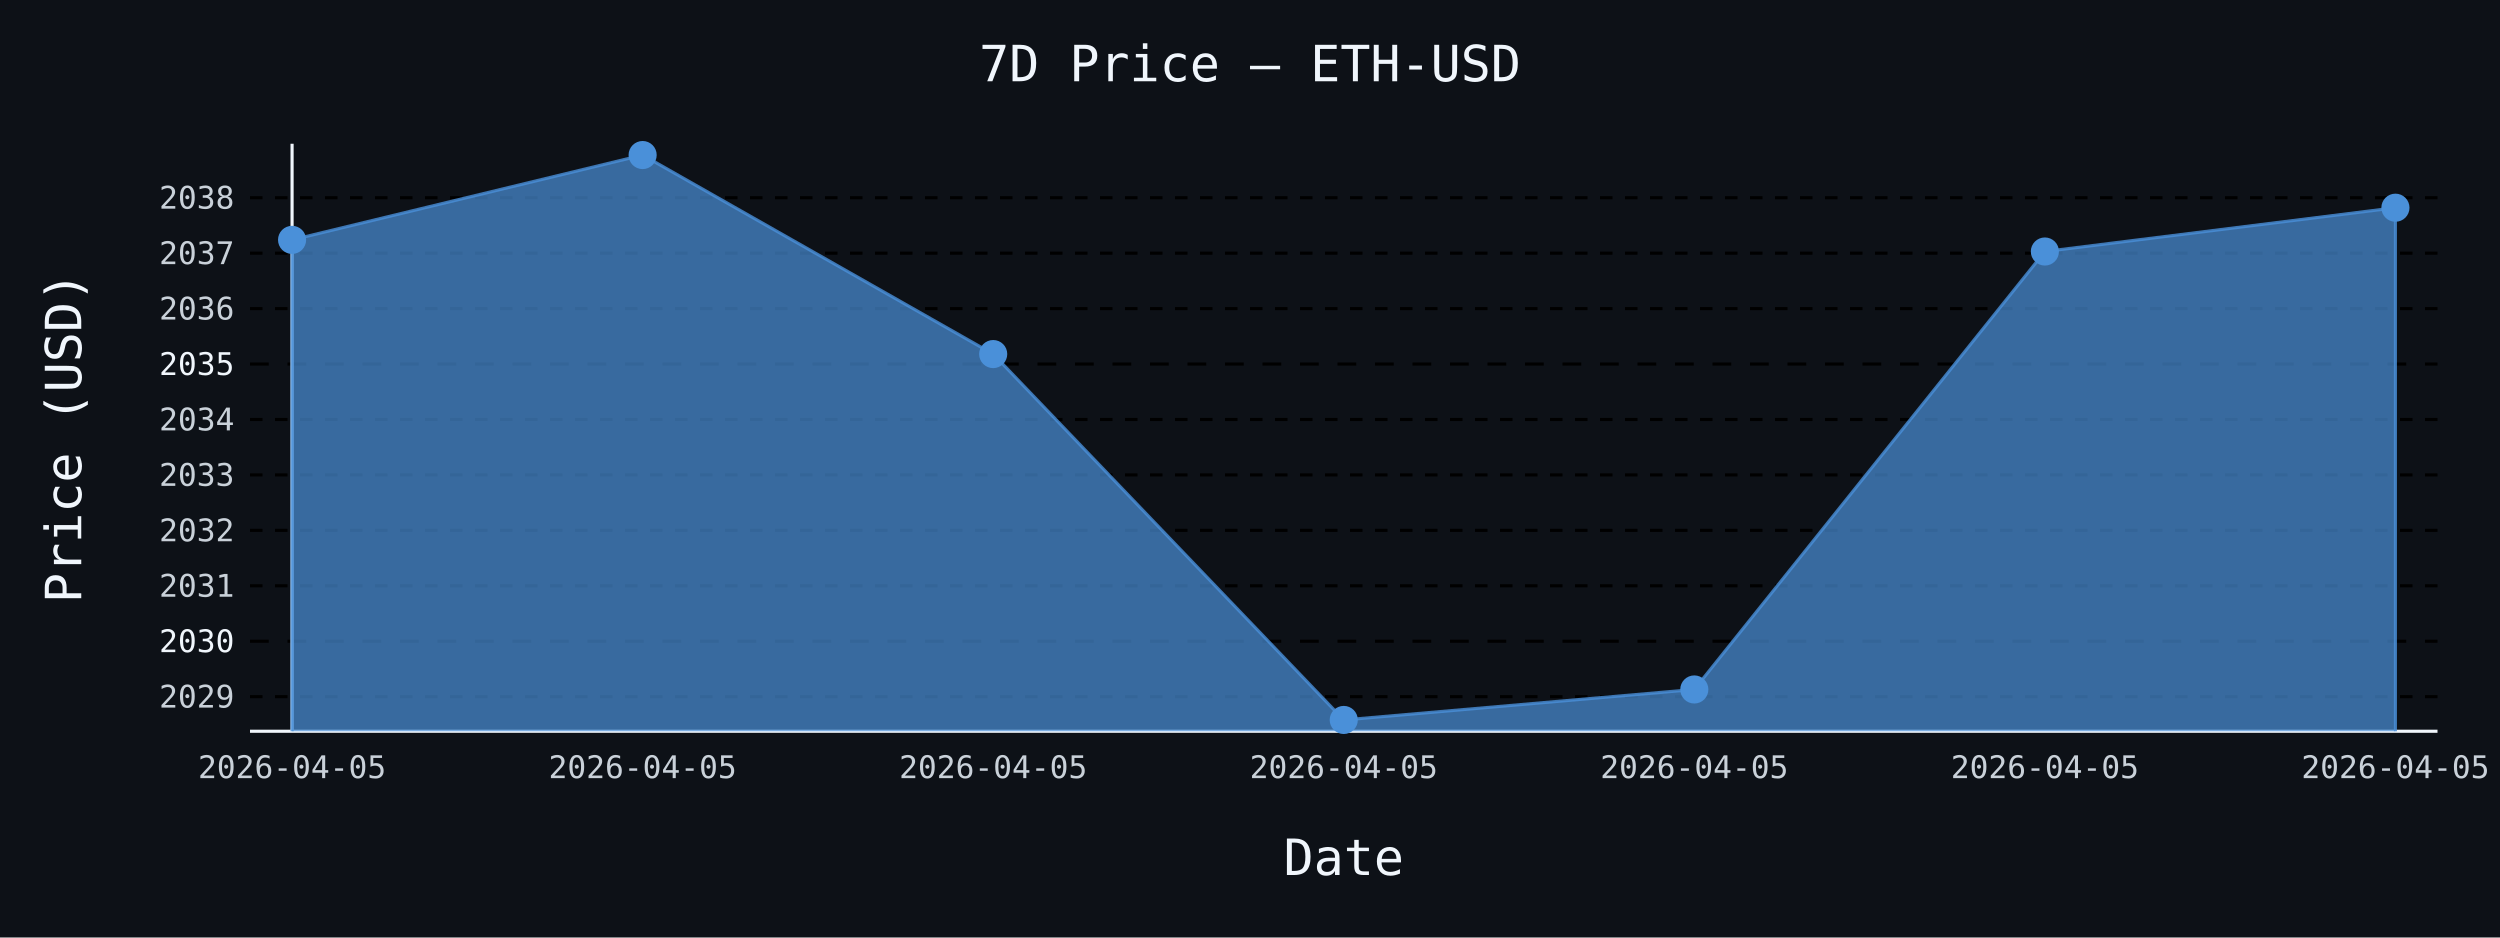
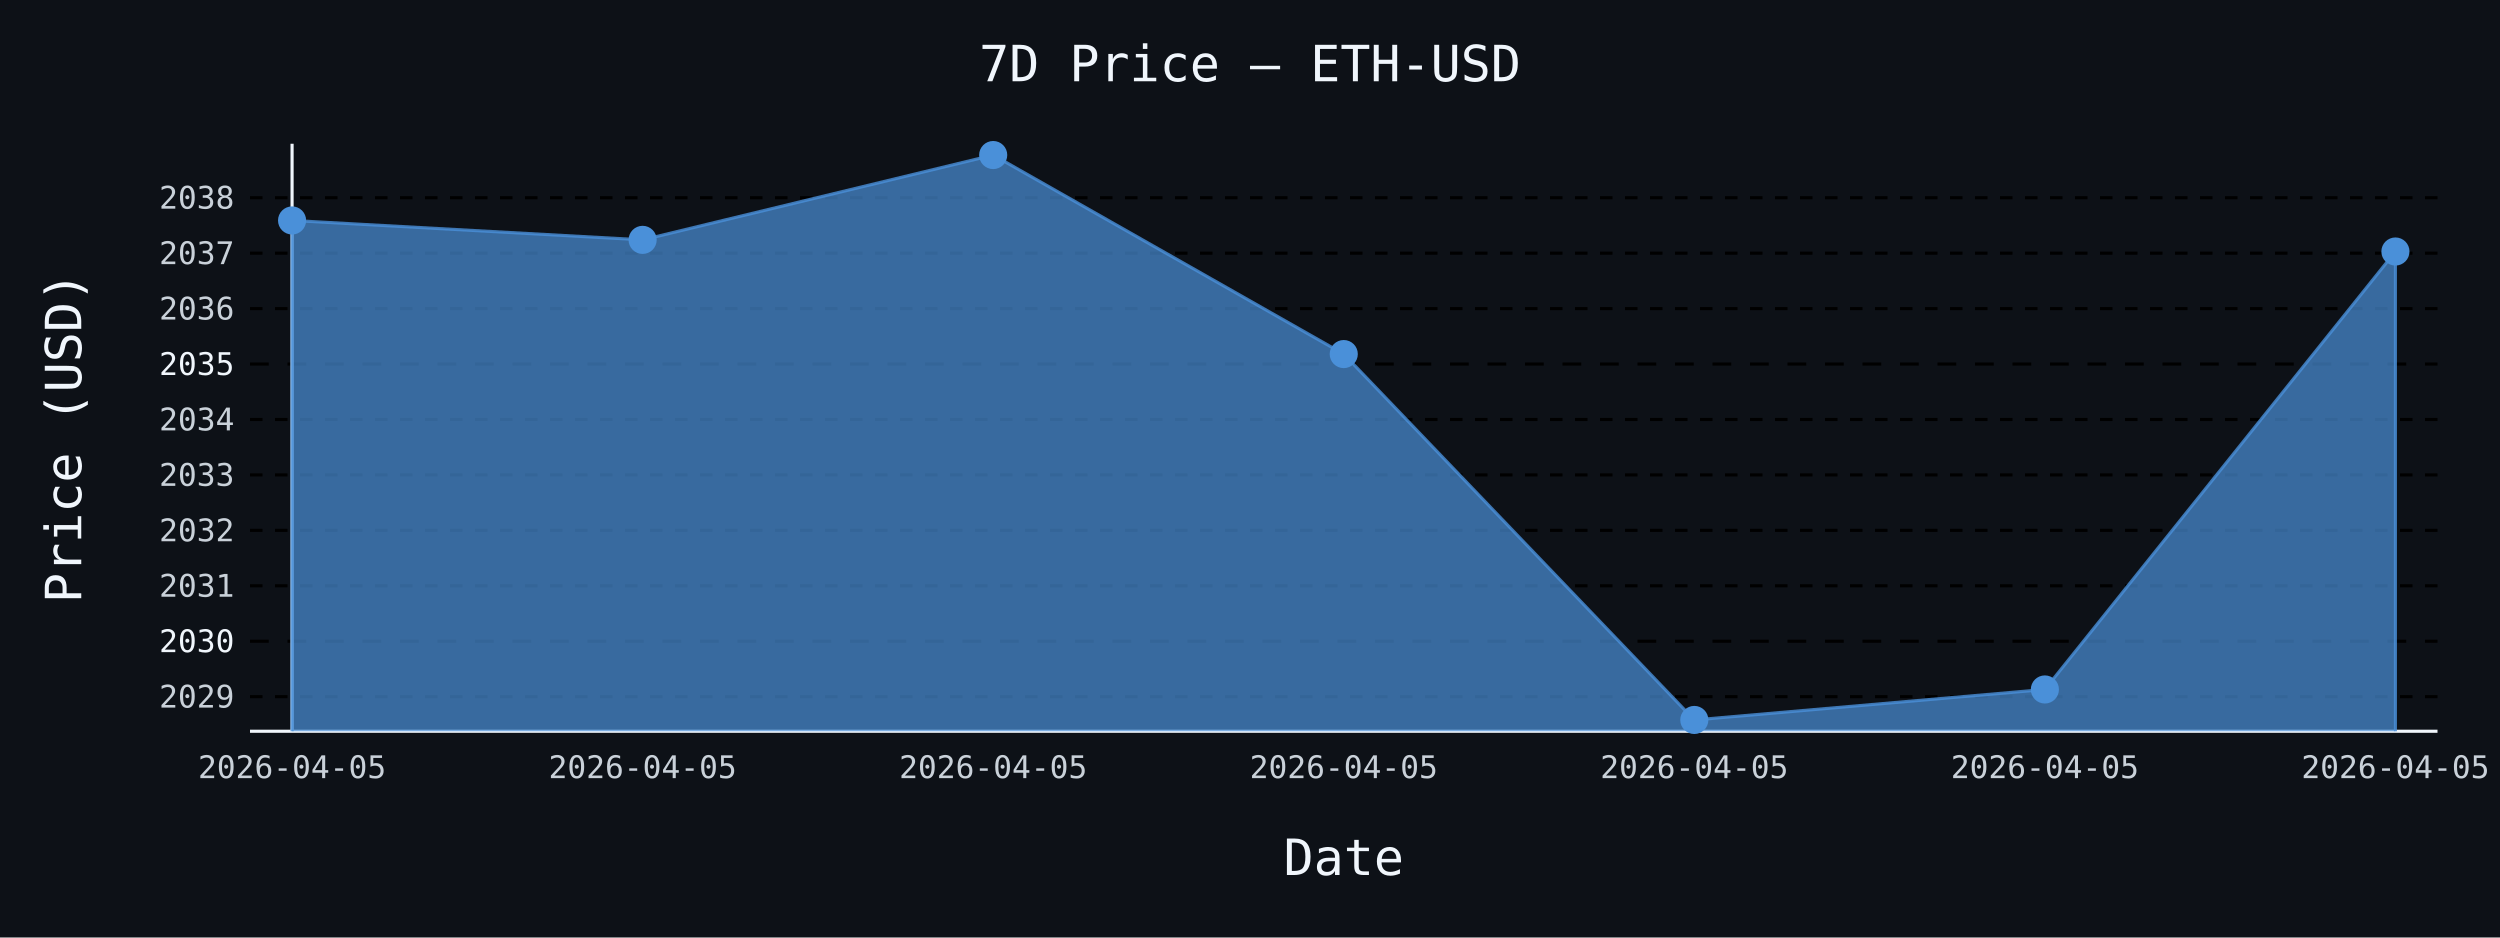
- <svg xmlns="http://www.w3.org/2000/svg" id="chart-c39487a5-42c3-44ff-9524-94d5f25ac0af" class="pygal-chart" viewBox="0 0 800 300">
+ <svg xmlns="http://www.w3.org/2000/svg" id="chart-05eab70b-7b46-4ba8-a49f-810bb2558359" class="pygal-chart" viewBox="0 0 800 300">
  <defs>
-     <style type="text/css">#chart-c39487a5-42c3-44ff-9524-94d5f25ac0af{-webkit-user-select:none;-webkit-font-smoothing:antialiased;font-family:monospace}#chart-c39487a5-42c3-44ff-9524-94d5f25ac0af .title{font-family:monospace;font-size:16px}#chart-c39487a5-42c3-44ff-9524-94d5f25ac0af .legends .legend text{font-family:monospace;font-size:14px}#chart-c39487a5-42c3-44ff-9524-94d5f25ac0af .axis text{font-family:monospace;font-size:10px}#chart-c39487a5-42c3-44ff-9524-94d5f25ac0af .axis text.major{font-family:monospace;font-size:10px}#chart-c39487a5-42c3-44ff-9524-94d5f25ac0af .text-overlay text.value{font-family:monospace;font-size:16px}#chart-c39487a5-42c3-44ff-9524-94d5f25ac0af .text-overlay text.label{font-family:monospace;font-size:10px}#chart-c39487a5-42c3-44ff-9524-94d5f25ac0af .tooltip{font-family:monospace;font-size:14px}#chart-c39487a5-42c3-44ff-9524-94d5f25ac0af text.no_data{font-family:monospace;font-size:64px}
- #chart-c39487a5-42c3-44ff-9524-94d5f25ac0af{background-color:#0d1117}#chart-c39487a5-42c3-44ff-9524-94d5f25ac0af path,#chart-c39487a5-42c3-44ff-9524-94d5f25ac0af line,#chart-c39487a5-42c3-44ff-9524-94d5f25ac0af rect,#chart-c39487a5-42c3-44ff-9524-94d5f25ac0af circle{-webkit-transition:150ms;-moz-transition:150ms;transition:150ms}#chart-c39487a5-42c3-44ff-9524-94d5f25ac0af .graph &gt; .background{fill:#0d1117}#chart-c39487a5-42c3-44ff-9524-94d5f25ac0af .plot &gt; .background{fill:#0d1117}#chart-c39487a5-42c3-44ff-9524-94d5f25ac0af .graph{fill:#c9d1d9}#chart-c39487a5-42c3-44ff-9524-94d5f25ac0af text.no_data{fill:#f0f6fc}#chart-c39487a5-42c3-44ff-9524-94d5f25ac0af .title{fill:#f0f6fc}#chart-c39487a5-42c3-44ff-9524-94d5f25ac0af .legends .legend text{fill:#c9d1d9}#chart-c39487a5-42c3-44ff-9524-94d5f25ac0af .legends .legend:hover text{fill:#f0f6fc}#chart-c39487a5-42c3-44ff-9524-94d5f25ac0af .axis .line{stroke:#f0f6fc}#chart-c39487a5-42c3-44ff-9524-94d5f25ac0af .axis .guide.line{stroke:#8b949e}#chart-c39487a5-42c3-44ff-9524-94d5f25ac0af .axis .major.line{stroke:#c9d1d9}#chart-c39487a5-42c3-44ff-9524-94d5f25ac0af .axis text.major{fill:#f0f6fc}#chart-c39487a5-42c3-44ff-9524-94d5f25ac0af .axis.y .guides:hover .guide.line,#chart-c39487a5-42c3-44ff-9524-94d5f25ac0af .line-graph .axis.x .guides:hover .guide.line,#chart-c39487a5-42c3-44ff-9524-94d5f25ac0af .stackedline-graph .axis.x .guides:hover .guide.line,#chart-c39487a5-42c3-44ff-9524-94d5f25ac0af .xy-graph .axis.x .guides:hover .guide.line{stroke:#f0f6fc}#chart-c39487a5-42c3-44ff-9524-94d5f25ac0af .axis .guides:hover text{fill:#f0f6fc}#chart-c39487a5-42c3-44ff-9524-94d5f25ac0af .reactive{fill-opacity:.7;stroke-opacity:.8;stroke-width:1}#chart-c39487a5-42c3-44ff-9524-94d5f25ac0af .ci{stroke:#c9d1d9}#chart-c39487a5-42c3-44ff-9524-94d5f25ac0af .reactive.active,#chart-c39487a5-42c3-44ff-9524-94d5f25ac0af .active .reactive{fill-opacity:.8;stroke-opacity:.9;stroke-width:4}#chart-c39487a5-42c3-44ff-9524-94d5f25ac0af .ci .reactive.active{stroke-width:1.5}#chart-c39487a5-42c3-44ff-9524-94d5f25ac0af .series text{fill:#f0f6fc}#chart-c39487a5-42c3-44ff-9524-94d5f25ac0af .tooltip rect{fill:#0d1117;stroke:#f0f6fc;-webkit-transition:opacity 150ms;-moz-transition:opacity 150ms;transition:opacity 150ms}#chart-c39487a5-42c3-44ff-9524-94d5f25ac0af .tooltip .label{fill:#c9d1d9}#chart-c39487a5-42c3-44ff-9524-94d5f25ac0af .tooltip .label{fill:#c9d1d9}#chart-c39487a5-42c3-44ff-9524-94d5f25ac0af .tooltip .legend{font-size:.8em;fill:#8b949e}#chart-c39487a5-42c3-44ff-9524-94d5f25ac0af .tooltip .x_label{font-size:.6em;fill:#f0f6fc}#chart-c39487a5-42c3-44ff-9524-94d5f25ac0af .tooltip .xlink{font-size:.5em;text-decoration:underline}#chart-c39487a5-42c3-44ff-9524-94d5f25ac0af .tooltip .value{font-size:1.5em}#chart-c39487a5-42c3-44ff-9524-94d5f25ac0af .bound{font-size:.5em}#chart-c39487a5-42c3-44ff-9524-94d5f25ac0af .max-value{font-size:.75em;fill:#8b949e}#chart-c39487a5-42c3-44ff-9524-94d5f25ac0af .map-element{fill:#0d1117;stroke:#8b949e !important}#chart-c39487a5-42c3-44ff-9524-94d5f25ac0af .map-element .reactive{fill-opacity:inherit;stroke-opacity:inherit}#chart-c39487a5-42c3-44ff-9524-94d5f25ac0af .color-0,#chart-c39487a5-42c3-44ff-9524-94d5f25ac0af .color-0 a:visited{stroke:#4a90d9;fill:#4a90d9}#chart-c39487a5-42c3-44ff-9524-94d5f25ac0af .text-overlay .color-0 text{fill:black}
- #chart-c39487a5-42c3-44ff-9524-94d5f25ac0af text.no_data{text-anchor:middle}#chart-c39487a5-42c3-44ff-9524-94d5f25ac0af .guide.line{fill:none}#chart-c39487a5-42c3-44ff-9524-94d5f25ac0af .centered{text-anchor:middle}#chart-c39487a5-42c3-44ff-9524-94d5f25ac0af .title{text-anchor:middle}#chart-c39487a5-42c3-44ff-9524-94d5f25ac0af .legends .legend text{fill-opacity:1}#chart-c39487a5-42c3-44ff-9524-94d5f25ac0af .axis.x text{text-anchor:middle}#chart-c39487a5-42c3-44ff-9524-94d5f25ac0af .axis.x:not(.web) text[transform]{text-anchor:start}#chart-c39487a5-42c3-44ff-9524-94d5f25ac0af .axis.x:not(.web) text[transform].backwards{text-anchor:end}#chart-c39487a5-42c3-44ff-9524-94d5f25ac0af .axis.y text{text-anchor:end}#chart-c39487a5-42c3-44ff-9524-94d5f25ac0af .axis.y text[transform].backwards{text-anchor:start}#chart-c39487a5-42c3-44ff-9524-94d5f25ac0af .axis.y2 text{text-anchor:start}#chart-c39487a5-42c3-44ff-9524-94d5f25ac0af .axis.y2 text[transform].backwards{text-anchor:end}#chart-c39487a5-42c3-44ff-9524-94d5f25ac0af .axis .guide.line{stroke-dasharray:4,4;stroke:black}#chart-c39487a5-42c3-44ff-9524-94d5f25ac0af .axis .major.guide.line{stroke-dasharray:6,6;stroke:black}#chart-c39487a5-42c3-44ff-9524-94d5f25ac0af .horizontal .axis.y .guide.line,#chart-c39487a5-42c3-44ff-9524-94d5f25ac0af .horizontal .axis.y2 .guide.line,#chart-c39487a5-42c3-44ff-9524-94d5f25ac0af .vertical .axis.x .guide.line{opacity:0}#chart-c39487a5-42c3-44ff-9524-94d5f25ac0af .horizontal .axis.always_show .guide.line,#chart-c39487a5-42c3-44ff-9524-94d5f25ac0af .vertical .axis.always_show .guide.line{opacity:1 !important}#chart-c39487a5-42c3-44ff-9524-94d5f25ac0af .axis.y .guides:hover .guide.line,#chart-c39487a5-42c3-44ff-9524-94d5f25ac0af .axis.y2 .guides:hover .guide.line,#chart-c39487a5-42c3-44ff-9524-94d5f25ac0af .axis.x .guides:hover .guide.line{opacity:1}#chart-c39487a5-42c3-44ff-9524-94d5f25ac0af .axis .guides:hover text{opacity:1}#chart-c39487a5-42c3-44ff-9524-94d5f25ac0af .nofill{fill:none}#chart-c39487a5-42c3-44ff-9524-94d5f25ac0af .subtle-fill{fill-opacity:.2}#chart-c39487a5-42c3-44ff-9524-94d5f25ac0af .dot{stroke-width:1px;fill-opacity:1;stroke-opacity:1}#chart-c39487a5-42c3-44ff-9524-94d5f25ac0af .dot.active{stroke-width:5px}#chart-c39487a5-42c3-44ff-9524-94d5f25ac0af .dot.negative{fill:transparent}#chart-c39487a5-42c3-44ff-9524-94d5f25ac0af text,#chart-c39487a5-42c3-44ff-9524-94d5f25ac0af tspan{stroke:none !important}#chart-c39487a5-42c3-44ff-9524-94d5f25ac0af .series text.active{opacity:1}#chart-c39487a5-42c3-44ff-9524-94d5f25ac0af .tooltip rect{fill-opacity:.95;stroke-width:.5}#chart-c39487a5-42c3-44ff-9524-94d5f25ac0af .tooltip text{fill-opacity:1}#chart-c39487a5-42c3-44ff-9524-94d5f25ac0af .showable{visibility:hidden}#chart-c39487a5-42c3-44ff-9524-94d5f25ac0af .showable.shown{visibility:visible}#chart-c39487a5-42c3-44ff-9524-94d5f25ac0af .gauge-background{fill:rgba(229,229,229,1);stroke:none}#chart-c39487a5-42c3-44ff-9524-94d5f25ac0af .bg-lines{stroke:#0d1117;stroke-width:2px}</style>
+     <style type="text/css">#chart-05eab70b-7b46-4ba8-a49f-810bb2558359{-webkit-user-select:none;-webkit-font-smoothing:antialiased;font-family:monospace}#chart-05eab70b-7b46-4ba8-a49f-810bb2558359 .title{font-family:monospace;font-size:16px}#chart-05eab70b-7b46-4ba8-a49f-810bb2558359 .legends .legend text{font-family:monospace;font-size:14px}#chart-05eab70b-7b46-4ba8-a49f-810bb2558359 .axis text{font-family:monospace;font-size:10px}#chart-05eab70b-7b46-4ba8-a49f-810bb2558359 .axis text.major{font-family:monospace;font-size:10px}#chart-05eab70b-7b46-4ba8-a49f-810bb2558359 .text-overlay text.value{font-family:monospace;font-size:16px}#chart-05eab70b-7b46-4ba8-a49f-810bb2558359 .text-overlay text.label{font-family:monospace;font-size:10px}#chart-05eab70b-7b46-4ba8-a49f-810bb2558359 .tooltip{font-family:monospace;font-size:14px}#chart-05eab70b-7b46-4ba8-a49f-810bb2558359 text.no_data{font-family:monospace;font-size:64px}
+ #chart-05eab70b-7b46-4ba8-a49f-810bb2558359{background-color:#0d1117}#chart-05eab70b-7b46-4ba8-a49f-810bb2558359 path,#chart-05eab70b-7b46-4ba8-a49f-810bb2558359 line,#chart-05eab70b-7b46-4ba8-a49f-810bb2558359 rect,#chart-05eab70b-7b46-4ba8-a49f-810bb2558359 circle{-webkit-transition:150ms;-moz-transition:150ms;transition:150ms}#chart-05eab70b-7b46-4ba8-a49f-810bb2558359 .graph &gt; .background{fill:#0d1117}#chart-05eab70b-7b46-4ba8-a49f-810bb2558359 .plot &gt; .background{fill:#0d1117}#chart-05eab70b-7b46-4ba8-a49f-810bb2558359 .graph{fill:#c9d1d9}#chart-05eab70b-7b46-4ba8-a49f-810bb2558359 text.no_data{fill:#f0f6fc}#chart-05eab70b-7b46-4ba8-a49f-810bb2558359 .title{fill:#f0f6fc}#chart-05eab70b-7b46-4ba8-a49f-810bb2558359 .legends .legend text{fill:#c9d1d9}#chart-05eab70b-7b46-4ba8-a49f-810bb2558359 .legends .legend:hover text{fill:#f0f6fc}#chart-05eab70b-7b46-4ba8-a49f-810bb2558359 .axis .line{stroke:#f0f6fc}#chart-05eab70b-7b46-4ba8-a49f-810bb2558359 .axis .guide.line{stroke:#8b949e}#chart-05eab70b-7b46-4ba8-a49f-810bb2558359 .axis .major.line{stroke:#c9d1d9}#chart-05eab70b-7b46-4ba8-a49f-810bb2558359 .axis text.major{fill:#f0f6fc}#chart-05eab70b-7b46-4ba8-a49f-810bb2558359 .axis.y .guides:hover .guide.line,#chart-05eab70b-7b46-4ba8-a49f-810bb2558359 .line-graph .axis.x .guides:hover .guide.line,#chart-05eab70b-7b46-4ba8-a49f-810bb2558359 .stackedline-graph .axis.x .guides:hover .guide.line,#chart-05eab70b-7b46-4ba8-a49f-810bb2558359 .xy-graph .axis.x .guides:hover .guide.line{stroke:#f0f6fc}#chart-05eab70b-7b46-4ba8-a49f-810bb2558359 .axis .guides:hover text{fill:#f0f6fc}#chart-05eab70b-7b46-4ba8-a49f-810bb2558359 .reactive{fill-opacity:.7;stroke-opacity:.8;stroke-width:1}#chart-05eab70b-7b46-4ba8-a49f-810bb2558359 .ci{stroke:#c9d1d9}#chart-05eab70b-7b46-4ba8-a49f-810bb2558359 .reactive.active,#chart-05eab70b-7b46-4ba8-a49f-810bb2558359 .active .reactive{fill-opacity:.8;stroke-opacity:.9;stroke-width:4}#chart-05eab70b-7b46-4ba8-a49f-810bb2558359 .ci .reactive.active{stroke-width:1.5}#chart-05eab70b-7b46-4ba8-a49f-810bb2558359 .series text{fill:#f0f6fc}#chart-05eab70b-7b46-4ba8-a49f-810bb2558359 .tooltip rect{fill:#0d1117;stroke:#f0f6fc;-webkit-transition:opacity 150ms;-moz-transition:opacity 150ms;transition:opacity 150ms}#chart-05eab70b-7b46-4ba8-a49f-810bb2558359 .tooltip .label{fill:#c9d1d9}#chart-05eab70b-7b46-4ba8-a49f-810bb2558359 .tooltip .label{fill:#c9d1d9}#chart-05eab70b-7b46-4ba8-a49f-810bb2558359 .tooltip .legend{font-size:.8em;fill:#8b949e}#chart-05eab70b-7b46-4ba8-a49f-810bb2558359 .tooltip .x_label{font-size:.6em;fill:#f0f6fc}#chart-05eab70b-7b46-4ba8-a49f-810bb2558359 .tooltip .xlink{font-size:.5em;text-decoration:underline}#chart-05eab70b-7b46-4ba8-a49f-810bb2558359 .tooltip .value{font-size:1.5em}#chart-05eab70b-7b46-4ba8-a49f-810bb2558359 .bound{font-size:.5em}#chart-05eab70b-7b46-4ba8-a49f-810bb2558359 .max-value{font-size:.75em;fill:#8b949e}#chart-05eab70b-7b46-4ba8-a49f-810bb2558359 .map-element{fill:#0d1117;stroke:#8b949e !important}#chart-05eab70b-7b46-4ba8-a49f-810bb2558359 .map-element .reactive{fill-opacity:inherit;stroke-opacity:inherit}#chart-05eab70b-7b46-4ba8-a49f-810bb2558359 .color-0,#chart-05eab70b-7b46-4ba8-a49f-810bb2558359 .color-0 a:visited{stroke:#4a90d9;fill:#4a90d9}#chart-05eab70b-7b46-4ba8-a49f-810bb2558359 .text-overlay .color-0 text{fill:black}
+ #chart-05eab70b-7b46-4ba8-a49f-810bb2558359 text.no_data{text-anchor:middle}#chart-05eab70b-7b46-4ba8-a49f-810bb2558359 .guide.line{fill:none}#chart-05eab70b-7b46-4ba8-a49f-810bb2558359 .centered{text-anchor:middle}#chart-05eab70b-7b46-4ba8-a49f-810bb2558359 .title{text-anchor:middle}#chart-05eab70b-7b46-4ba8-a49f-810bb2558359 .legends .legend text{fill-opacity:1}#chart-05eab70b-7b46-4ba8-a49f-810bb2558359 .axis.x text{text-anchor:middle}#chart-05eab70b-7b46-4ba8-a49f-810bb2558359 .axis.x:not(.web) text[transform]{text-anchor:start}#chart-05eab70b-7b46-4ba8-a49f-810bb2558359 .axis.x:not(.web) text[transform].backwards{text-anchor:end}#chart-05eab70b-7b46-4ba8-a49f-810bb2558359 .axis.y text{text-anchor:end}#chart-05eab70b-7b46-4ba8-a49f-810bb2558359 .axis.y text[transform].backwards{text-anchor:start}#chart-05eab70b-7b46-4ba8-a49f-810bb2558359 .axis.y2 text{text-anchor:start}#chart-05eab70b-7b46-4ba8-a49f-810bb2558359 .axis.y2 text[transform].backwards{text-anchor:end}#chart-05eab70b-7b46-4ba8-a49f-810bb2558359 .axis .guide.line{stroke-dasharray:4,4;stroke:black}#chart-05eab70b-7b46-4ba8-a49f-810bb2558359 .axis .major.guide.line{stroke-dasharray:6,6;stroke:black}#chart-05eab70b-7b46-4ba8-a49f-810bb2558359 .horizontal .axis.y .guide.line,#chart-05eab70b-7b46-4ba8-a49f-810bb2558359 .horizontal .axis.y2 .guide.line,#chart-05eab70b-7b46-4ba8-a49f-810bb2558359 .vertical .axis.x .guide.line{opacity:0}#chart-05eab70b-7b46-4ba8-a49f-810bb2558359 .horizontal .axis.always_show .guide.line,#chart-05eab70b-7b46-4ba8-a49f-810bb2558359 .vertical .axis.always_show .guide.line{opacity:1 !important}#chart-05eab70b-7b46-4ba8-a49f-810bb2558359 .axis.y .guides:hover .guide.line,#chart-05eab70b-7b46-4ba8-a49f-810bb2558359 .axis.y2 .guides:hover .guide.line,#chart-05eab70b-7b46-4ba8-a49f-810bb2558359 .axis.x .guides:hover .guide.line{opacity:1}#chart-05eab70b-7b46-4ba8-a49f-810bb2558359 .axis .guides:hover text{opacity:1}#chart-05eab70b-7b46-4ba8-a49f-810bb2558359 .nofill{fill:none}#chart-05eab70b-7b46-4ba8-a49f-810bb2558359 .subtle-fill{fill-opacity:.2}#chart-05eab70b-7b46-4ba8-a49f-810bb2558359 .dot{stroke-width:1px;fill-opacity:1;stroke-opacity:1}#chart-05eab70b-7b46-4ba8-a49f-810bb2558359 .dot.active{stroke-width:5px}#chart-05eab70b-7b46-4ba8-a49f-810bb2558359 .dot.negative{fill:transparent}#chart-05eab70b-7b46-4ba8-a49f-810bb2558359 text,#chart-05eab70b-7b46-4ba8-a49f-810bb2558359 tspan{stroke:none !important}#chart-05eab70b-7b46-4ba8-a49f-810bb2558359 .series text.active{opacity:1}#chart-05eab70b-7b46-4ba8-a49f-810bb2558359 .tooltip rect{fill-opacity:.95;stroke-width:.5}#chart-05eab70b-7b46-4ba8-a49f-810bb2558359 .tooltip text{fill-opacity:1}#chart-05eab70b-7b46-4ba8-a49f-810bb2558359 .showable{visibility:hidden}#chart-05eab70b-7b46-4ba8-a49f-810bb2558359 .showable.shown{visibility:visible}#chart-05eab70b-7b46-4ba8-a49f-810bb2558359 .gauge-background{fill:rgba(229,229,229,1);stroke:none}#chart-05eab70b-7b46-4ba8-a49f-810bb2558359 .bg-lines{stroke:#0d1117;stroke-width:2px}</style>
  </defs>
  <g class="graph line-graph vertical">
    <rect x="0" y="0" width="800" height="300" class="background" />
    <g transform="translate(80, 46)" class="plot">
      <rect x="0" y="0" width="700.0" height="188" class="background" />
      <g class="axis y always_show">
        <path d="M0 188 h700" class="line" />
        <g class="guides">
          <path d="M0 176.934 h700" class="guide line" />
          <text x="-5" y="180.434" class="">2029</text>
        </g>
        <g class="guides">
          <path d="M0 159.194 h700" class="major guide line" />
          <text x="-5" y="162.694" class="major">2030</text>
        </g>
        <g class="guides">
          <path d="M0 141.454 h700" class="guide line" />
          <text x="-5" y="144.954" class="">2031</text>
        </g>
        <g class="guides">
          <path d="M0 123.714 h700" class="guide line" />
          <text x="-5" y="127.214" class="">2032</text>
        </g>
        <g class="guides">
          <path d="M0 105.974 h700" class="guide line" />
          <text x="-5" y="109.474" class="">2033</text>
        </g>
        <g class="guides">
          <path d="M0 88.235 h700" class="guide line" />
          <text x="-5" y="91.735" class="">2034</text>
        </g>
        <g class="guides">
          <path d="M0 70.495 h700" class="major guide line" />
          <text x="-5" y="73.995" class="major">2035</text>
        </g>
        <g class="guides">
          <path d="M0 52.755 h700" class="guide line" />
          <text x="-5" y="56.255" class="">2036</text>
        </g>
        <g class="guides">
          <path d="M0 35.015 h700" class="guide line" />
          <text x="-5" y="38.515" class="">2037</text>
        </g>
        <g class="guides">
          <path d="M0 17.275 h700" class="guide line" />
          <text x="-5" y="20.775" class="">2038</text>
        </g>
      </g>
      <g class="axis x">
        <g class="guides">
          <path d="M13.462 0 v188" class="line" />
          <text x="13.462" y="203.0" class="">2026-04-05</text>
        </g>
        <g class="guides">
          <path d="M125.641 0 v188" class="guide line" />
          <text x="125.641" y="203.0" class="">2026-04-05</text>
        </g>
        <g class="guides">
          <path d="M237.821 0 v188" class="guide line" />
          <text x="237.821" y="203.0" class="">2026-04-05</text>
        </g>
        <g class="guides">
          <path d="M350 0 v188" class="guide line" />
          <text x="350.0" y="203.0" class="">2026-04-05</text>
        </g>
        <g class="guides">
          <path d="M462.179 0 v188" class="guide line" />
          <text x="462.179" y="203.0" class="">2026-04-05</text>
        </g>
        <g class="guides">
          <path d="M574.359 0 v188" class="guide line" />
          <text x="574.359" y="203.0" class="">2026-04-05</text>
        </g>
        <g class="guides">
          <path d="M686.538 0 v188" class="guide line" />
          <text x="686.538" y="203.0" class="">2026-04-05</text>
        </g>
      </g>
      <g class="series serie-0 color-0">
-         <path d="M13.462 188 L13.462 30.757 125.641 3.615 237.821 67.302 350 184.385 462.179 174.628 574.359 34.483 686.538 20.468 686.538 188" class="line reactive" />
+         <path d="M13.462 188 L13.462 24.548 125.641 30.757 237.821 3.615 350 67.302 462.179 184.385 574.359 174.628 686.538 34.483 686.538 188" class="line reactive" />
      </g>
    </g>
    <g class="titles">
      <text x="400.0" y="26" class="title plot_title">7D Price — ETH-USD</text>
      <text x="430.0" y="280" class="title">Date</text>
      <text x="0" y="166.0" class="title" transform="rotate(-90 0 140)">Price (USD)</text>
    </g>
    <g transform="translate(80, 46)" class="plot overlay">
      <g class="series serie-0 color-0">
        <g class="dots">
-           <circle cx="13.462" cy="30.757" r="4" class="dot reactive tooltip-trigger" />
+           <circle cx="13.462" cy="24.548" r="4" class="dot reactive tooltip-trigger" />
        </g>
        <g class="dots">
-           <circle cx="125.641" cy="3.615" r="4" class="dot reactive tooltip-trigger" />
+           <circle cx="125.641" cy="30.757" r="4" class="dot reactive tooltip-trigger" />
        </g>
        <g class="dots">
-           <circle cx="237.821" cy="67.302" r="4" class="dot reactive tooltip-trigger" />
+           <circle cx="237.821" cy="3.615" r="4" class="dot reactive tooltip-trigger" />
        </g>
        <g class="dots">
-           <circle cx="350.0" cy="184.385" r="4" class="dot reactive tooltip-trigger" />
+           <circle cx="350.0" cy="67.302" r="4" class="dot reactive tooltip-trigger" />
        </g>
        <g class="dots">
-           <circle cx="462.179" cy="174.628" r="4" class="dot reactive tooltip-trigger" />
+           <circle cx="462.179" cy="184.385" r="4" class="dot reactive tooltip-trigger" />
        </g>
        <g class="dots">
-           <circle cx="574.359" cy="34.483" r="4" class="dot reactive tooltip-trigger" />
+           <circle cx="574.359" cy="174.628" r="4" class="dot reactive tooltip-trigger" />
        </g>
        <g class="dots">
-           <circle cx="686.538" cy="20.468" r="4" class="dot reactive tooltip-trigger" />
+           <circle cx="686.538" cy="34.483" r="4" class="dot reactive tooltip-trigger" />
        </g>
      </g>
    </g>
    <g transform="translate(80, 46)" class="plot text-overlay">
      <g class="series serie-0 color-0" />
    </g>
    <g transform="translate(80, 46)" class="plot tooltip-overlay">
      <g transform="translate(0 0)" style="opacity: 0" class="tooltip">
        <rect rx="0" ry="0" width="0" height="0" class="tooltip-box" />
        <g class="text" />
      </g>
    </g>
  </g>
</svg>
